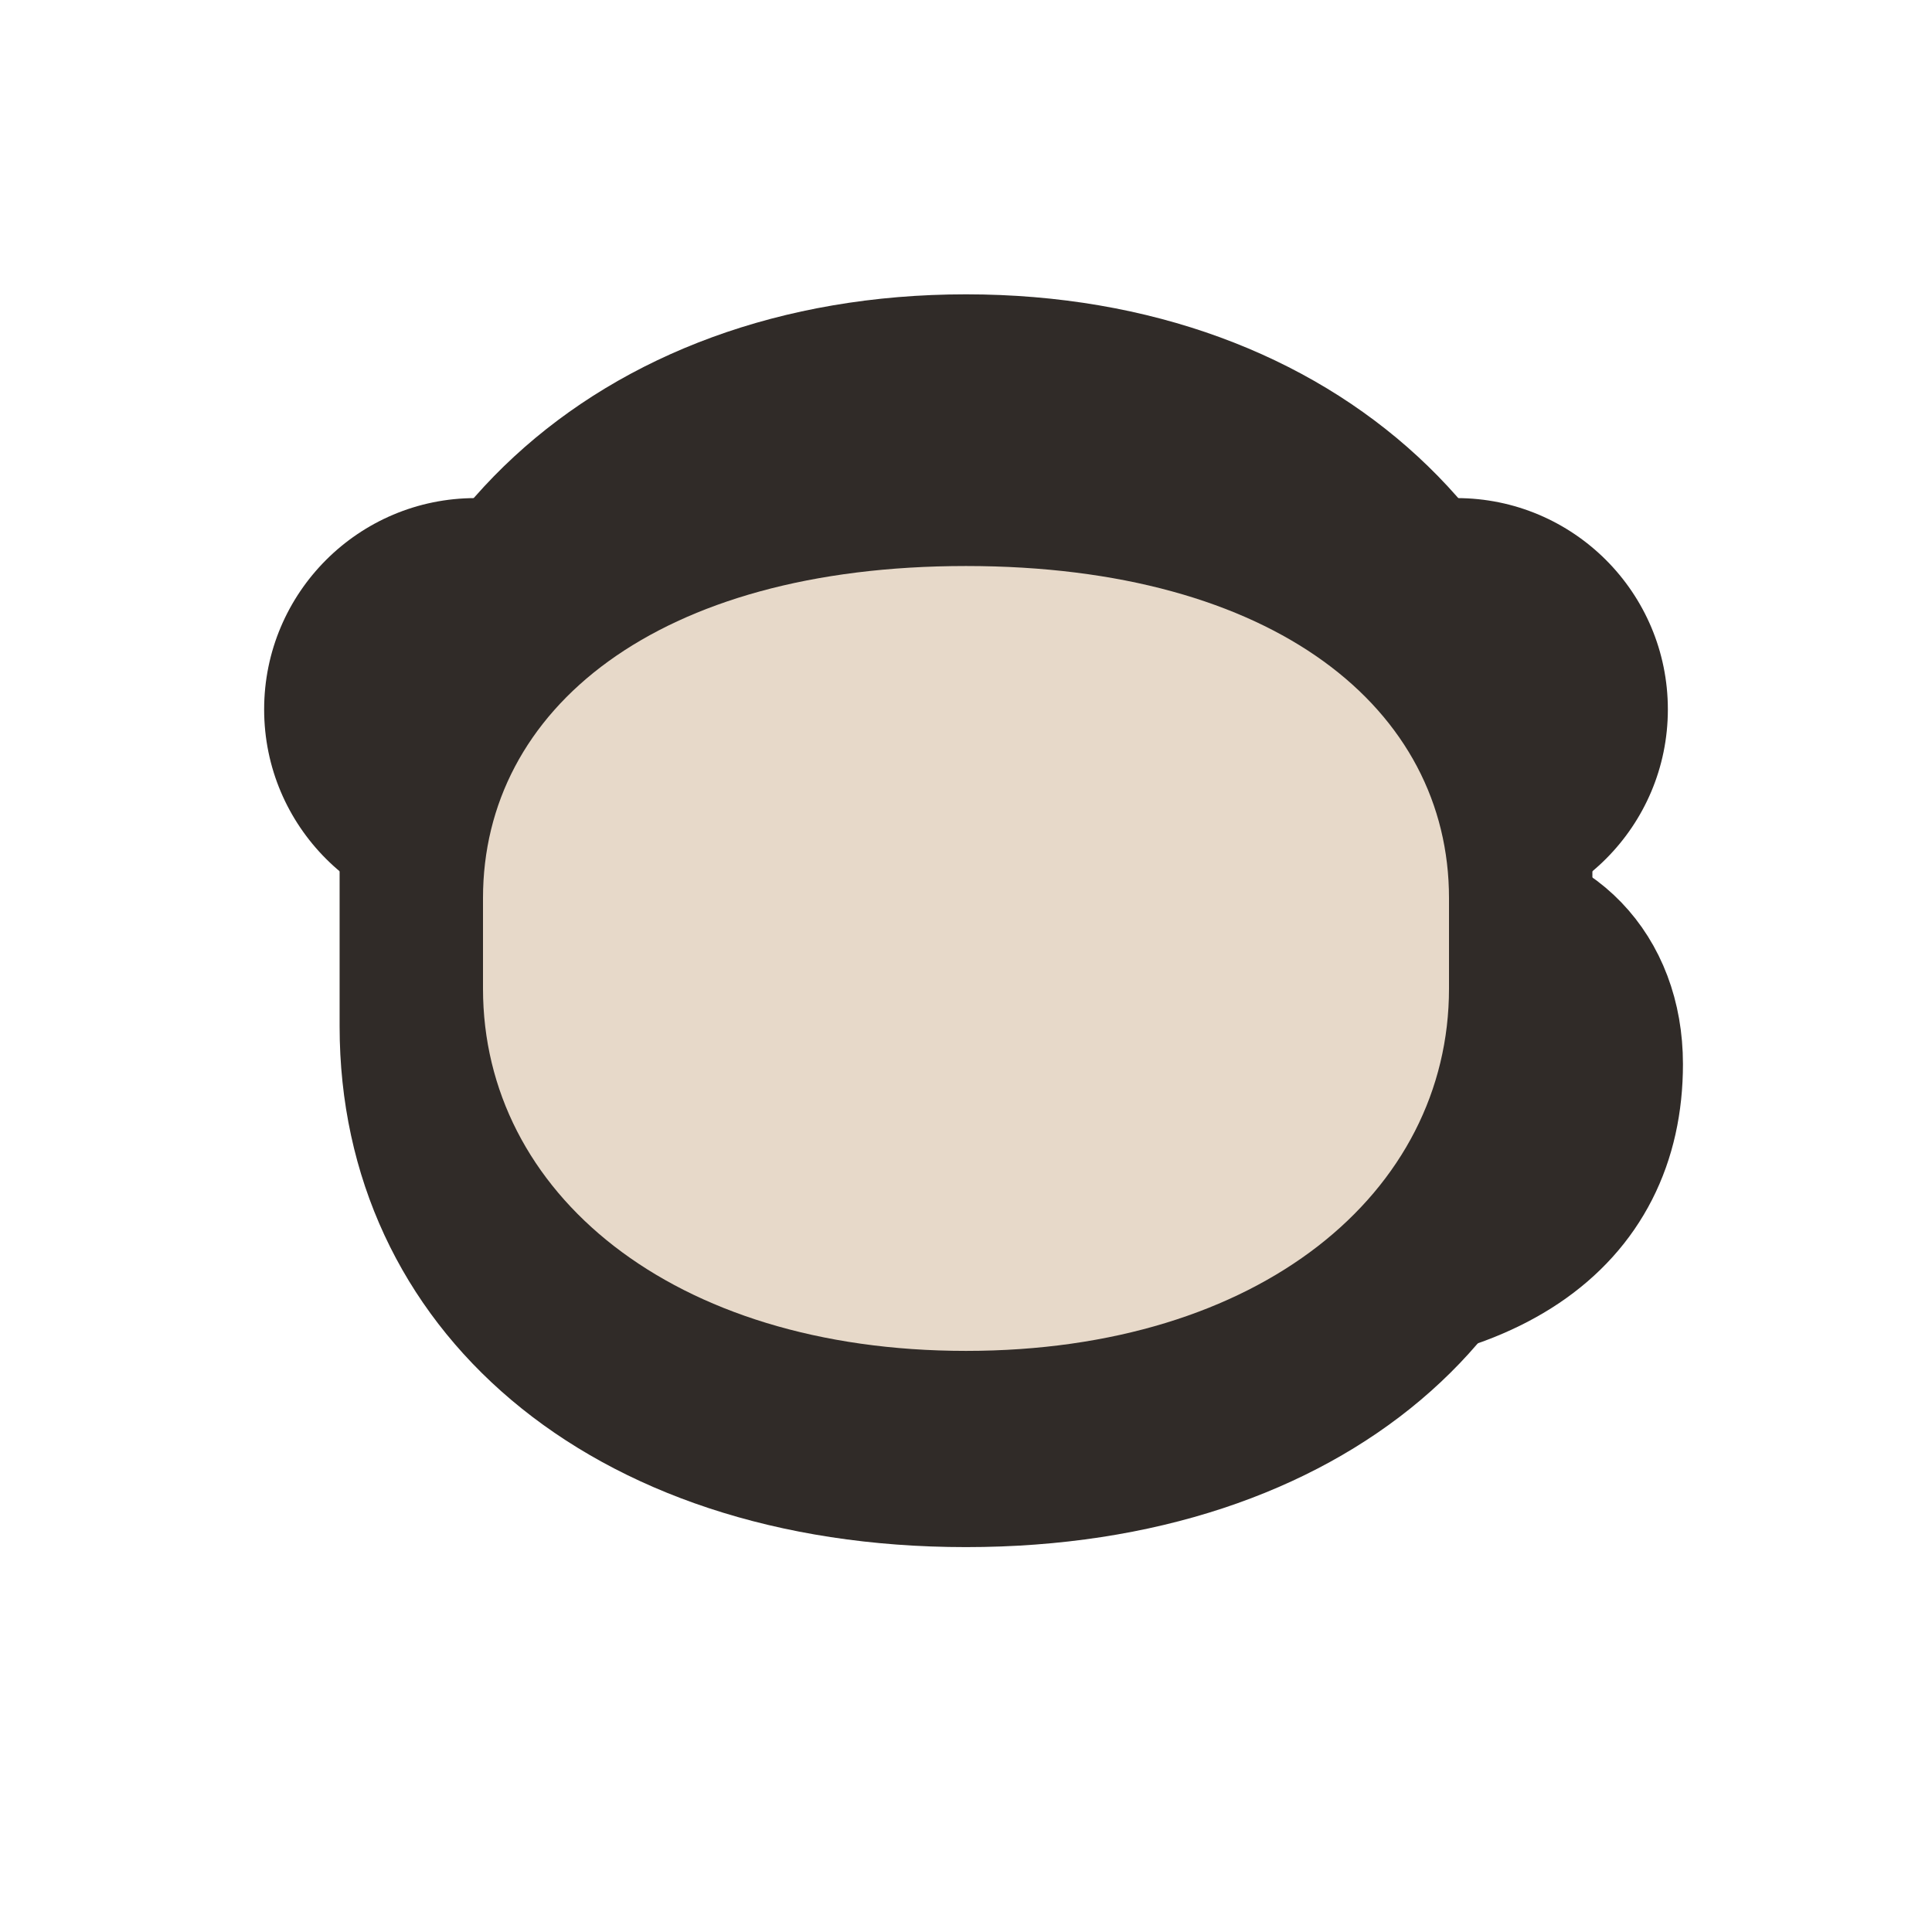
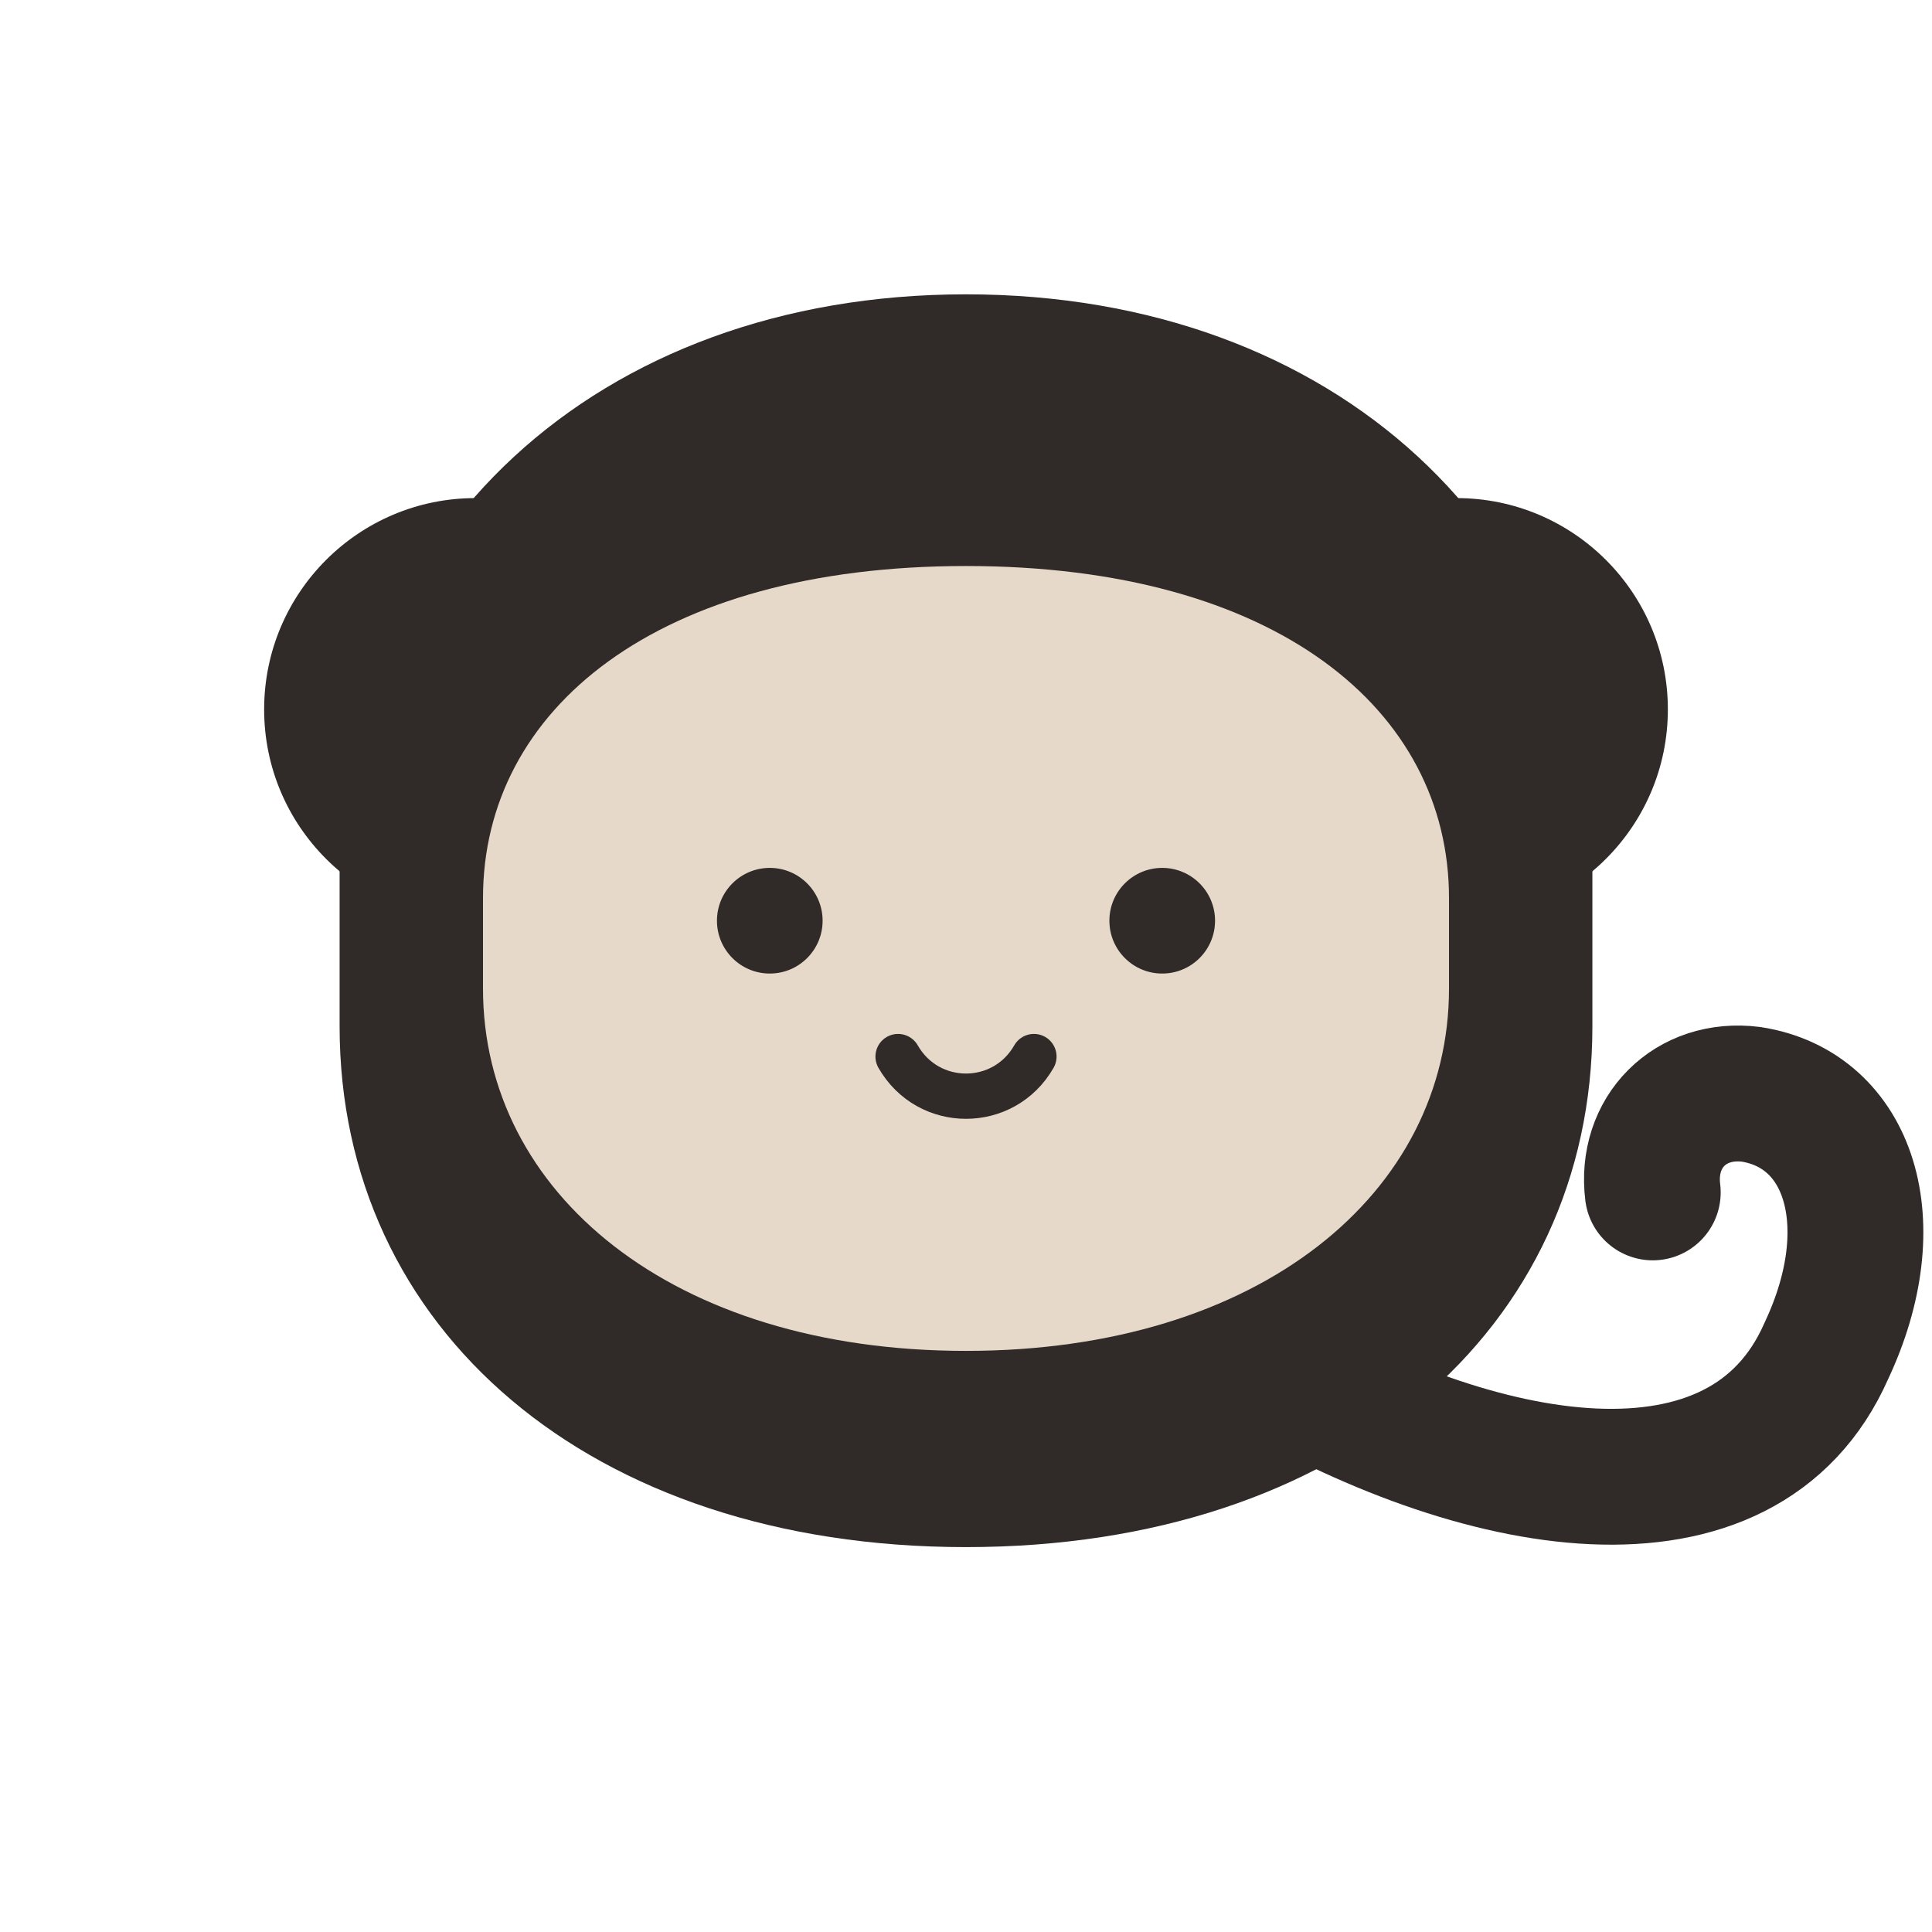
<svg xmlns="http://www.w3.org/2000/svg" viewBox="0 0 256 256" role="img">
-   <path d="M165 172c32 1 48-11 48-31 0-12-8-20-19-20-10 0-17 7-17 16 0 7 5 12 12 12" fill="none" stroke="#302B28" stroke-width="20" stroke-linecap="round" stroke-linejoin="round" />
+   <path d="M166 180c30 18 65 24 76-1 8-17 3-32-10-34-8-1-14 5-13 13" fill="none" stroke="#302B28" stroke-width="18" stroke-linecap="round" stroke-linejoin="round" />
  <circle cx="63" cy="94" r="28" fill="#302B28" />
  <circle cx="193" cy="94" r="28" fill="#302B28" />
  <circle cx="63" cy="94" r="13" fill="#E7D9C9" />
  <circle cx="193" cy="94" r="13" fill="#E7D9C9" />
  <path d="M45 115c0-44 34-76 83-76s83 32 83 76v21c0 40-33 69-83 69s-83-29-83-69z" fill="#302B28" />
  <path d="M64 119c0-25 23-44 64-44s64 19 64 44v12c0 27-25 48-64 48s-64-21-64-48z" fill="#E7D9C9" />
+   <circle cx="102" cy="122" r="7" fill="#302B28" />
+   <circle cx="154" cy="122" r="7" fill="#302B28" />
+   <path d="M119 140c4 7 14 7 18 0" fill="none" stroke="#302B28" stroke-width="6" stroke-linecap="round" />
</svg>
